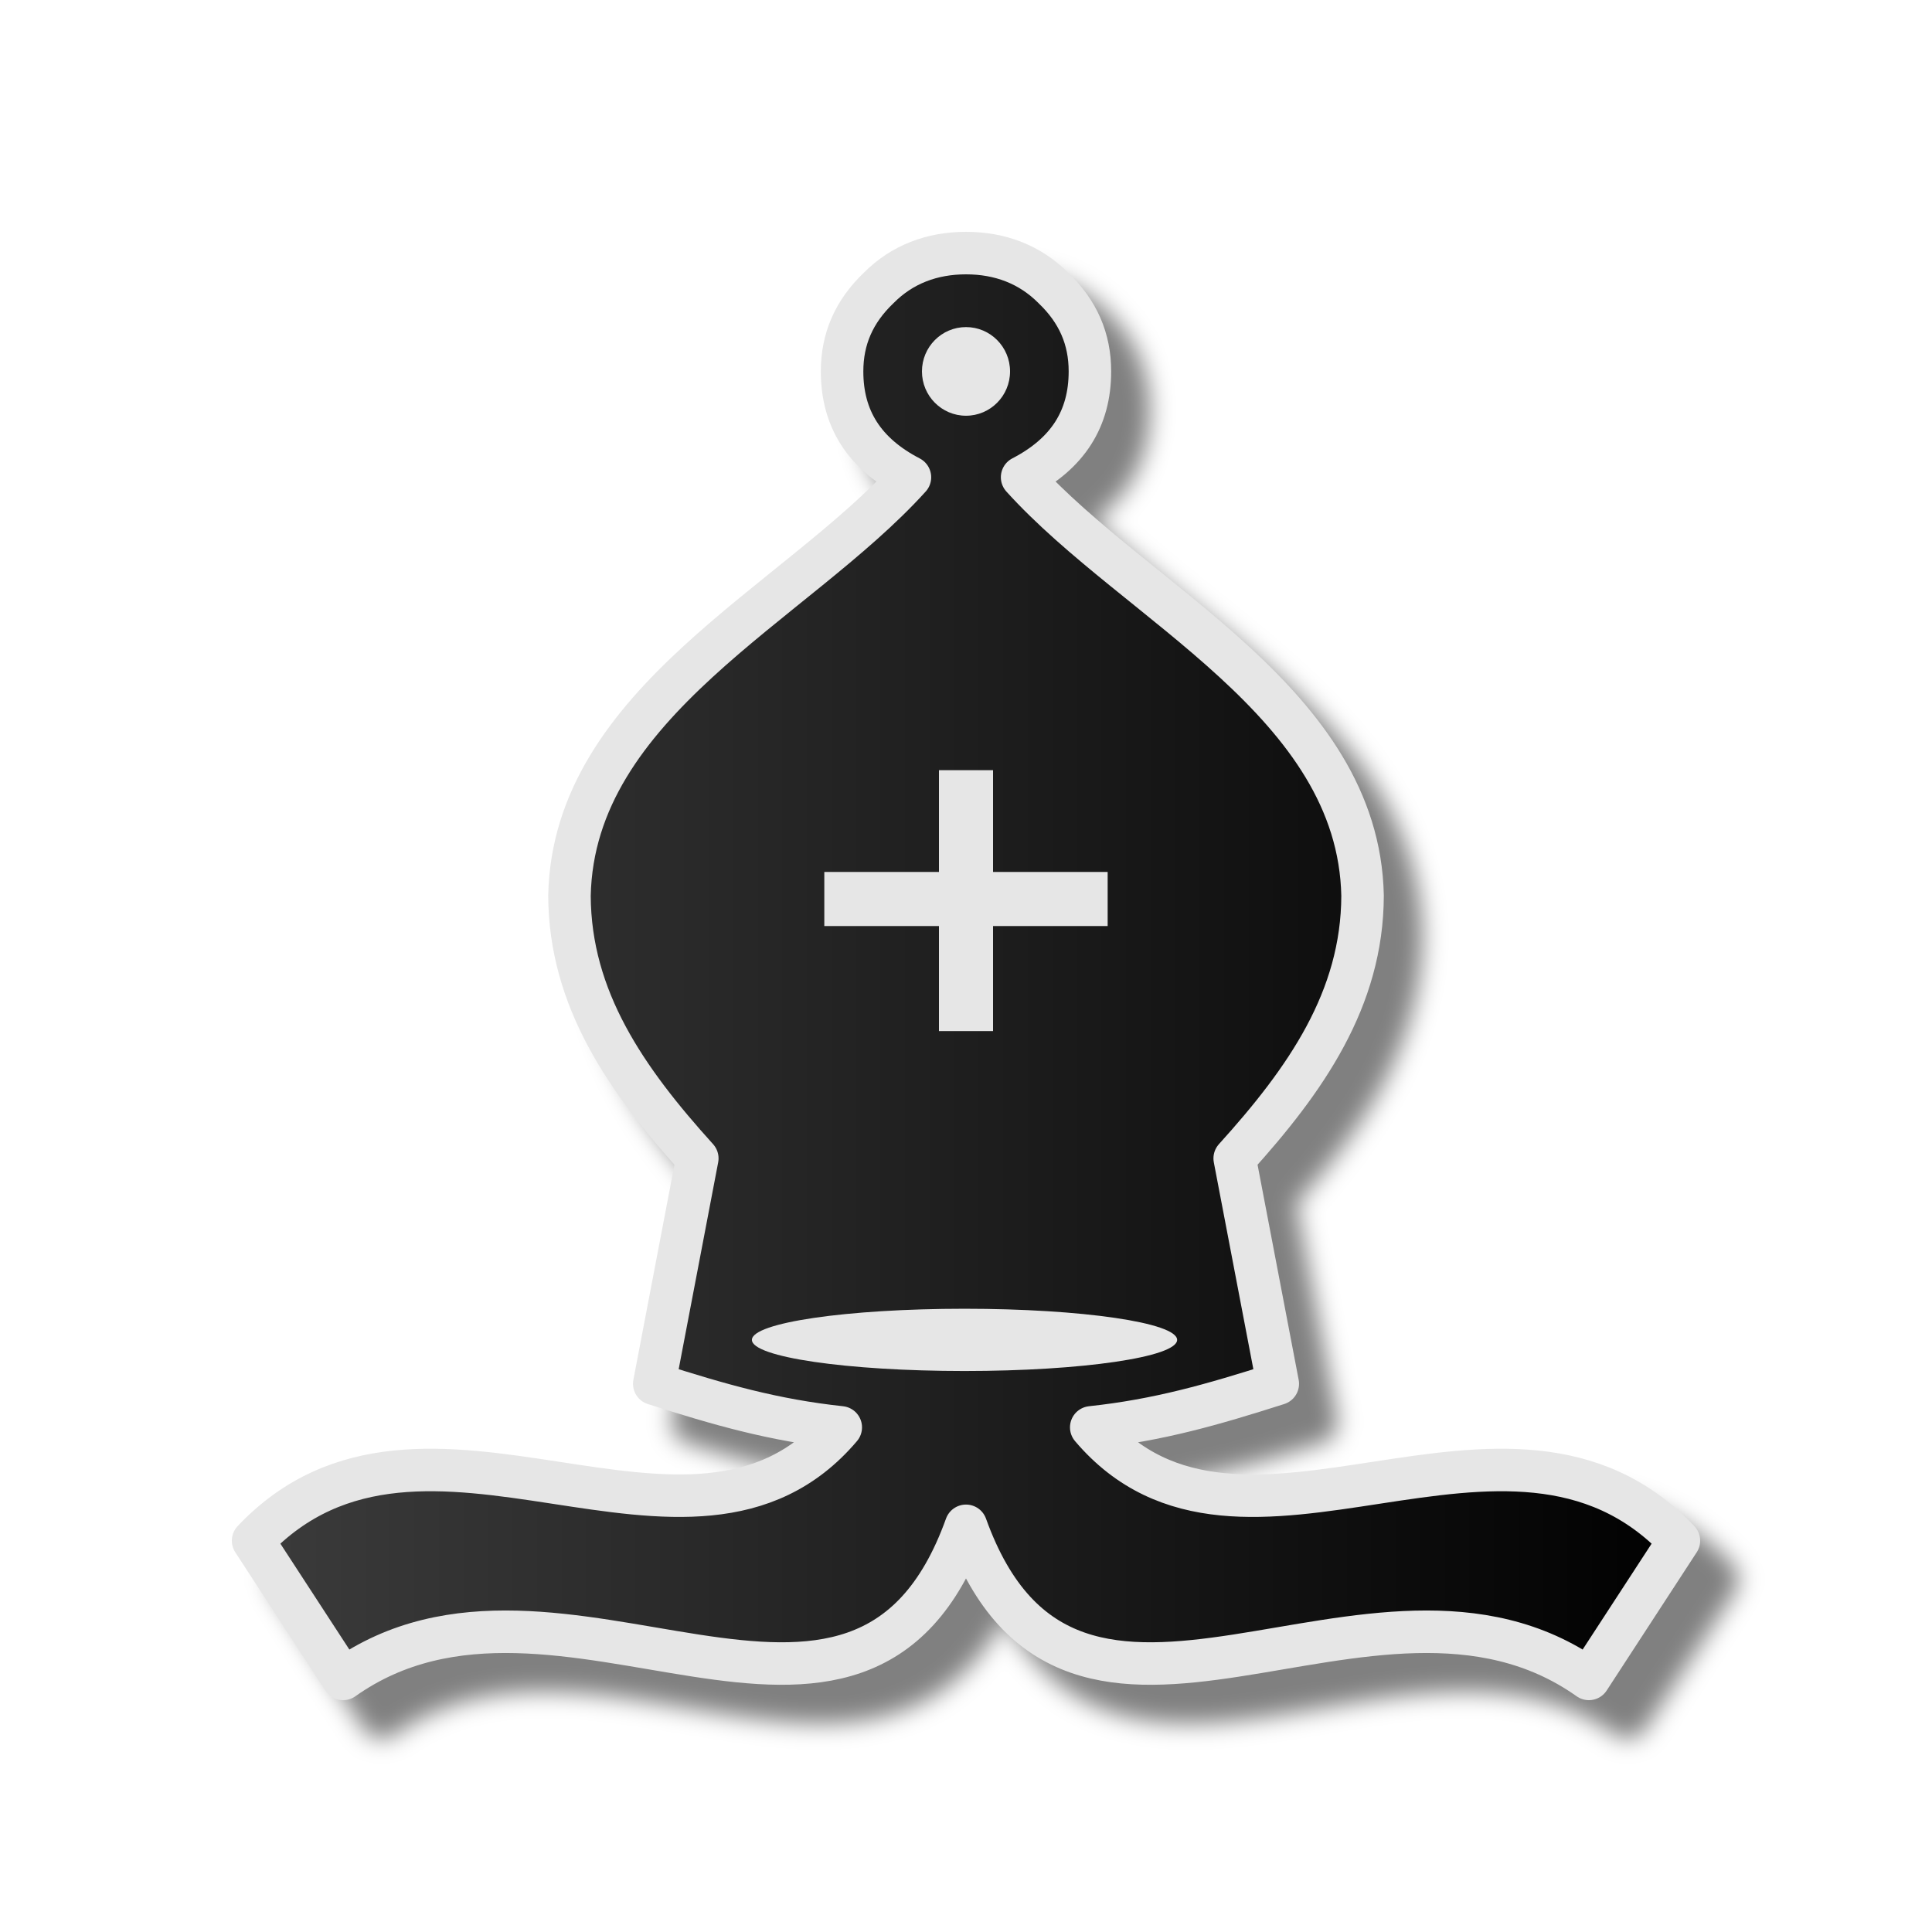
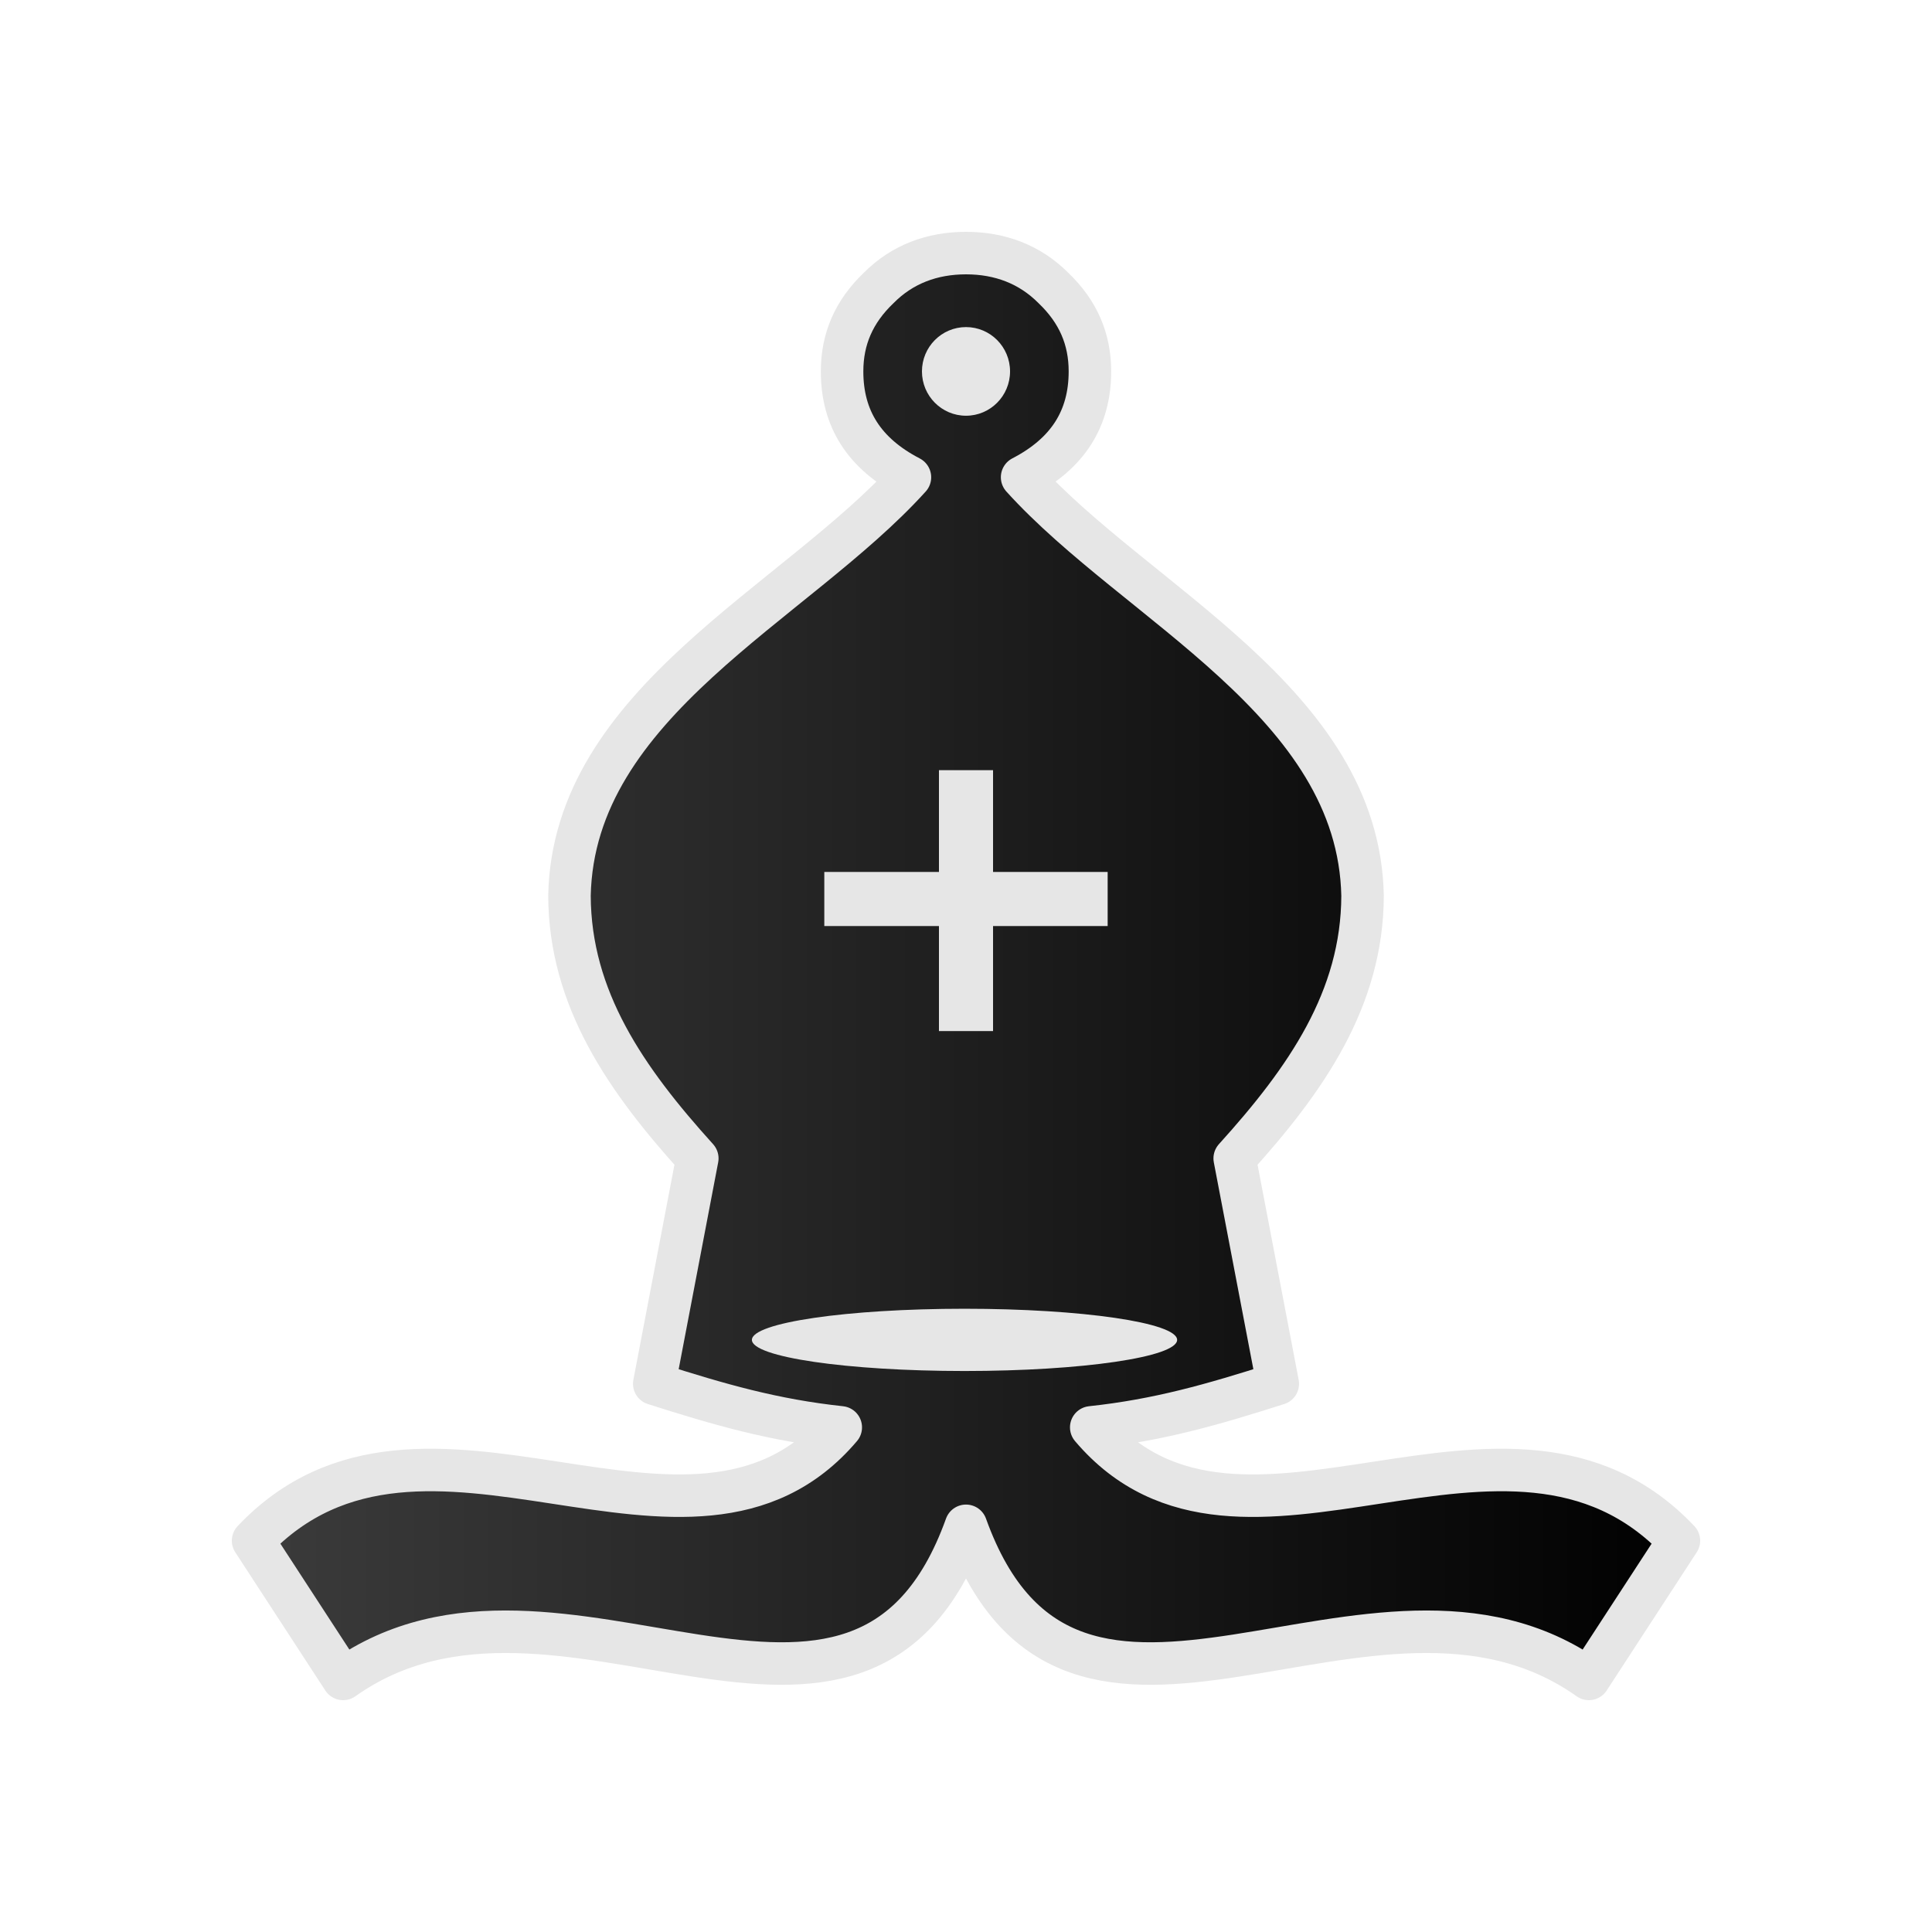
<svg xmlns="http://www.w3.org/2000/svg" width="50mm" height="50mm" clip-rule="evenodd" fill-rule="evenodd" image-rendering="optimizeQuality" shape-rendering="geometricPrecision" text-rendering="geometricPrecision" viewBox="0 0 50 50">
  <defs>
    <linearGradient id="a" x1="13197" x2="13341" y1="-9591.1" y2="-9591.1" gradientTransform="translate(-3485.7 2562.6) scale(.26458)" gradientUnits="userSpaceOnUse">
      <stop stop-color="#3c3c3c" offset="0" />
      <stop offset="1" />
    </linearGradient>
-     <filter id="c" color-interpolation-filters="sRGB">
-       <feGaussianBlur result="blur" stdDeviation="0.01 0.01" />
-     </filter>
-     <filter id="b" color-interpolation-filters="sRGB">
-       <feFlood flood-color="#000" flood-opacity=".498" result="flood" />
-       <feComposite in="flood" in2="SourceGraphic" operator="in" result="composite1" />
-       <feGaussianBlur in="composite1" result="blur" stdDeviation=".3" />
-       <feOffset dx="1" dy="1" result="offset" />
-       <feComposite in="SourceGraphic" in2="offset" result="composite2" />
-     </filter>
  </defs>
-   <path d="M25 6.55c-.878 0-1.654.29-2.261.903-.641.612-.946 1.321-.946 2.159 0 1.225.574 2.127 1.756 2.74-2.97 3.285-8.708 5.821-8.811 10.827.01 2.675 1.466 4.764 3.308 6.8l-1.114 5.833c1.697.542 3.09.942 4.827 1.128-3.882 4.576-10.787-1.74-15.209 2.933l2.33 3.577c5.593-3.962 13.375 3.673 16.12-3.962 2.746 7.635 10.528 0 16.12 3.962l2.33-3.577c-4.422-4.673-11.327 1.643-15.209-2.933 1.738-.186 3.13-.586 4.828-1.128l-1.115-5.833c1.843-2.036 3.302-4.125 3.309-6.8-.103-5.006-5.842-7.542-8.811-10.828 1.181-.612 1.755-1.514 1.755-2.74 0-.837-.304-1.546-.945-2.158-.608-.612-1.384-.903-2.261-.903z" fill="url(#a)" filter="url(#b)" stroke="#e6e6e6" stroke-linejoin="round" stroke-width="1.1" />
-   <ellipse class="st15" transform="matrix(.33757 0 0 .32227 -893.33 122.14)" cx="2720.3" cy="-271.4" rx="16.3" ry="2.5" fill="#e6e6e6" filter="url(#c)" />
+   <path d="M25 6.55c-.878 0-1.654.29-2.261.903-.641.612-.946 1.321-.946 2.159 0 1.225.574 2.127 1.756 2.74-2.97 3.285-8.708 5.821-8.811 10.827.01 2.675 1.466 4.764 3.308 6.8l-1.114 5.833c1.697.542 3.09.942 4.827 1.128-3.882 4.576-10.787-1.74-15.209 2.933l2.33 3.577c5.593-3.962 13.375 3.673 16.12-3.962 2.746 7.635 10.528 0 16.12 3.962l2.33-3.577c-4.422-4.673-11.327 1.643-15.209-2.933 1.738-.186 3.13-.586 4.828-1.128l-1.115-5.833c1.843-2.036 3.302-4.125 3.309-6.8-.103-5.006-5.842-7.542-8.811-10.828 1.181-.612 1.755-1.514 1.755-2.74 0-.837-.304-1.546-.945-2.158-.608-.612-1.384-.903-2.261-.903z" fill="url(#a)" stroke="#e6e6e6" stroke-linejoin="round" stroke-width="1.1" />
+   <ellipse class="st15" transform="matrix(.33757 0 0 .32227 -893.33 122.14)" cx="2720.3" cy="-271.4" rx="16.3" ry="2.5" fill="#e6e6e6" />
  <ellipse class="st15" cx="25" cy="9.612" rx="1.14" ry="1.147" fill="#e6e6e6" />
  <path d="M21.333 23.266h7.333M25 19.932v6.752" fill="none" stroke="#e6e6e6" stroke-width="1.4" />
</svg>
